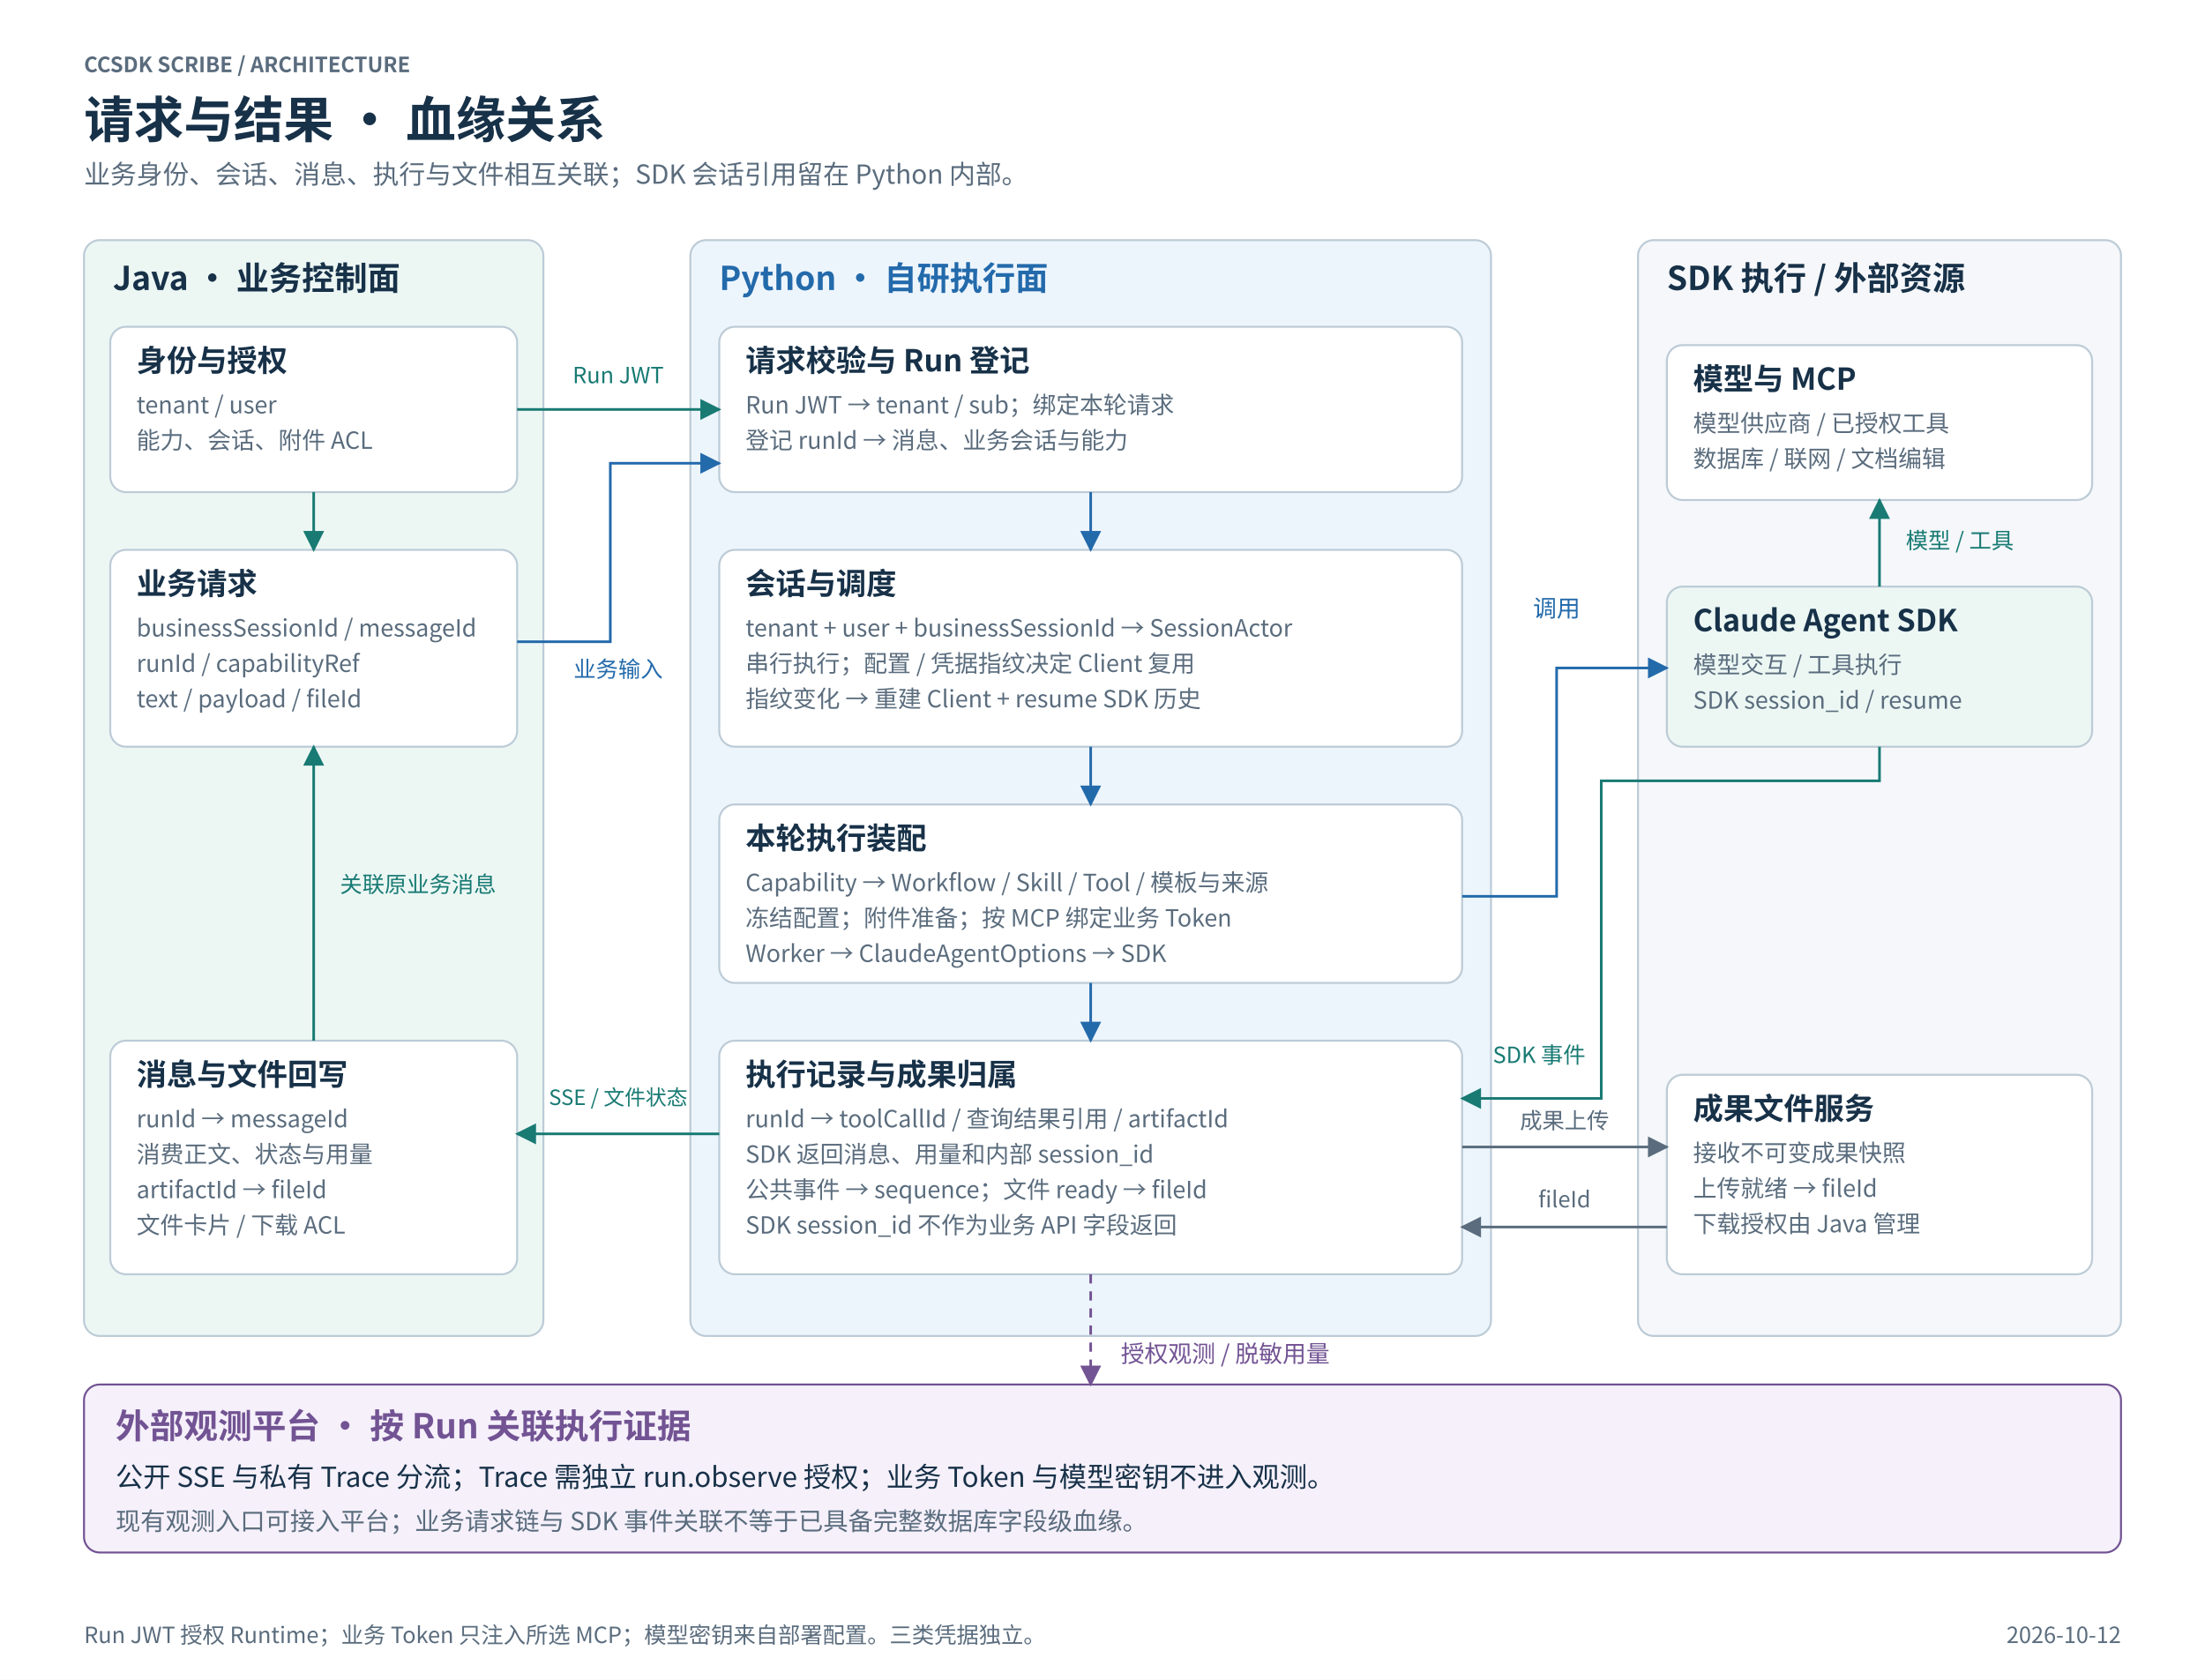
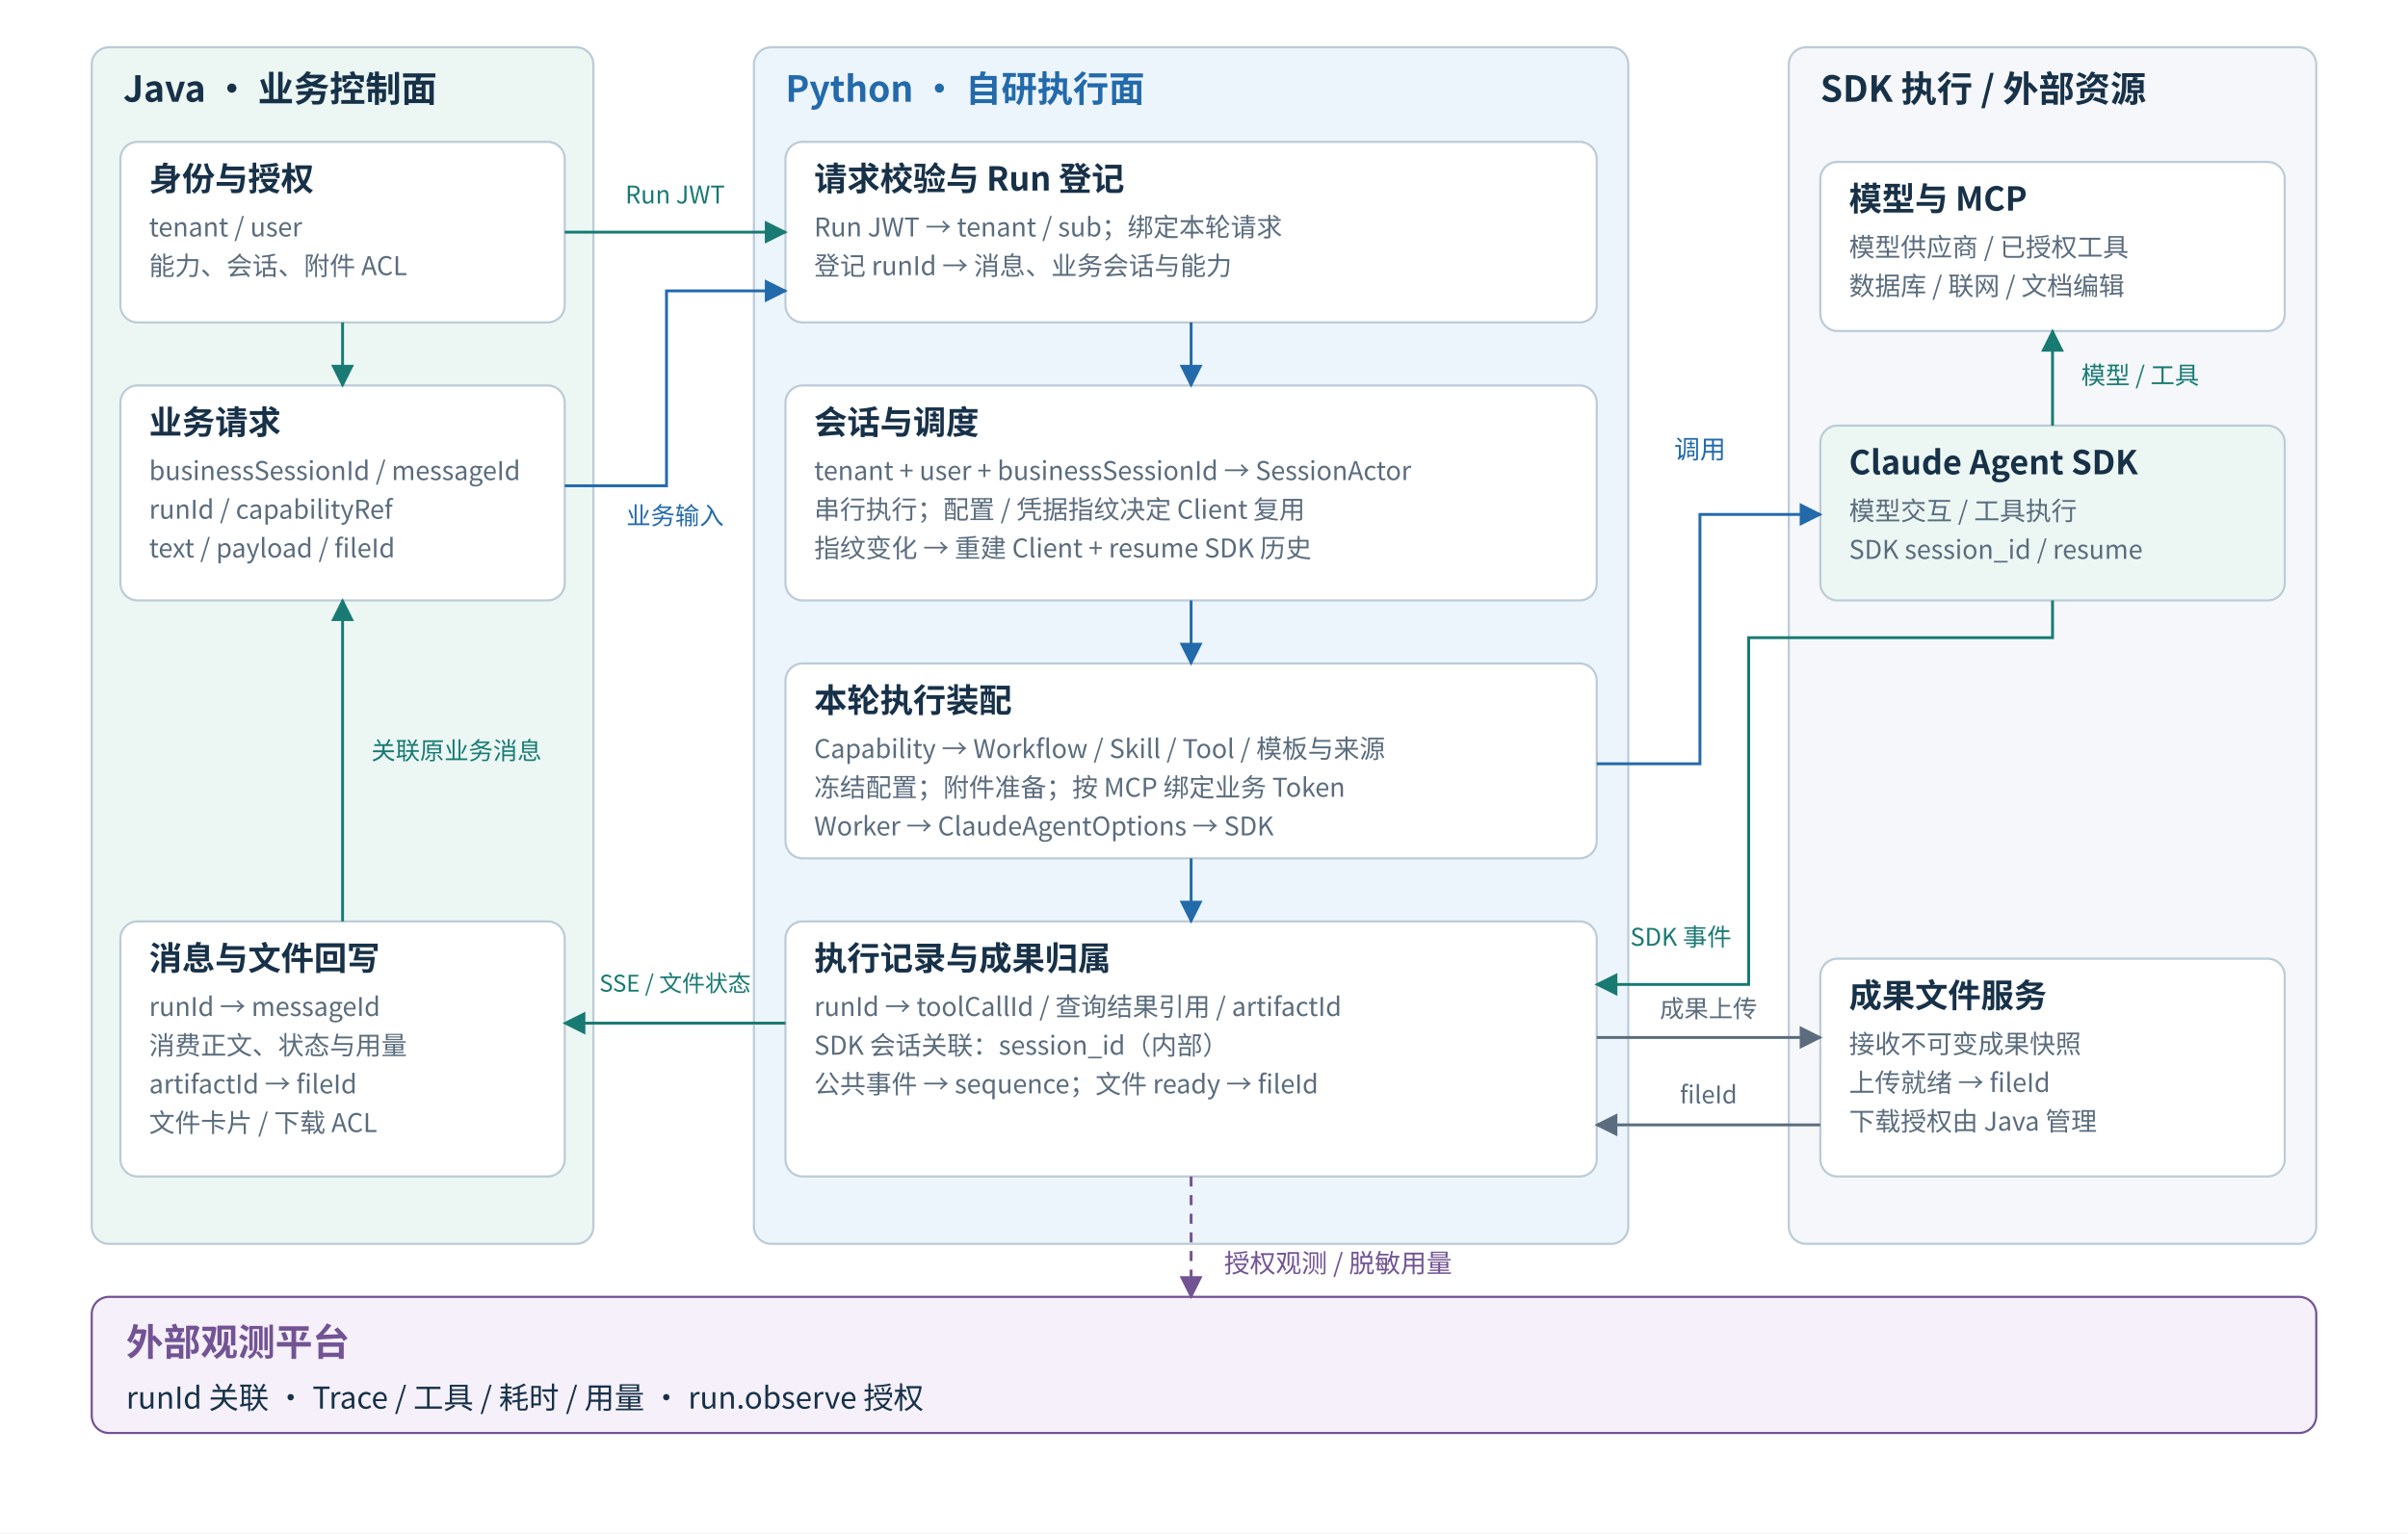
- <svg xmlns="http://www.w3.org/2000/svg" width="1680" height="1280" viewBox="0 0 1680 1280" role="img" aria-labelledby="title desc">
+ <svg xmlns="http://www.w3.org/2000/svg" width="1680" height="1070" viewBox="0 0 1680 1070" role="img" aria-labelledby="title desc">
  <defs>
    <marker id="blue" viewBox="0 0 10 10" refX="9" refY="5" markerWidth="8" markerHeight="8" orient="auto-start-reverse">
      <path d="M0 0L10 5L0 10Z" fill="#236AAB" />
    </marker>
    <marker id="teal" viewBox="0 0 10 10" refX="9" refY="5" markerWidth="8" markerHeight="8" orient="auto-start-reverse">
      <path d="M0 0L10 5L0 10Z" fill="#187A73" />
    </marker>
    <marker id="purple" viewBox="0 0 10 10" refX="9" refY="5" markerWidth="8" markerHeight="8" orient="auto-start-reverse">
      <path d="M0 0L10 5L0 10Z" fill="#725393" />
    </marker>
    <marker id="muted" viewBox="0 0 10 10" refX="9" refY="5" markerWidth="8" markerHeight="8" orient="auto-start-reverse">
      <path d="M0 0L10 5L0 10Z" fill="#5A6C7D" />
    </marker>
    <marker id="orange" viewBox="0 0 10 10" refX="9" refY="5" markerWidth="8" markerHeight="8" orient="auto-start-reverse">
      <path d="M0 0L10 5L0 10Z" fill="#A26620" />
    </marker>
  </defs>
  <style>text{font-family:"Microsoft YaHei","PingFang SC","Noto Sans CJK SC",sans-serif} .mono{font-family:Consolas,"Microsoft YaHei",monospace}</style>
-   <rect width="1680" height="1280" fill="#FFFFFF" />
-   <text x="64" y="55" fill="#5A6C7D" font-size="16" font-weight="600" text-anchor="start">CCSDK SCRIBE  /  ARCHITECTURE</text>
-   <text x="64" y="105" fill="#173148" font-size="38" font-weight="700" text-anchor="start">请求与结果 · 血缘关系</text>
-   <text x="64" y="140" fill="#5A6C7D" font-size="20" font-weight="400" text-anchor="start">业务身份、会话、消息、执行与文件相互关联；SDK 会话引用留在 Python 内部。</text>
-   <rect x="64" y="183" width="350" height="835" rx="12" fill="#ECF7F4" stroke="#BCCBD6" stroke-width="1.5" />
-   <text x="86" y="221" fill="#173148" font-size="25" font-weight="600" text-anchor="start">Java · 业务控制面</text>
-   <rect x="526" y="183" width="610" height="835" rx="12" fill="#EDF5FC" stroke="#BCCBD6" stroke-width="1.5" />
-   <text x="548" y="221" fill="#236AAB" font-size="25" font-weight="600" text-anchor="start">Python · 自研执行面</text>
-   <rect x="1248" y="183" width="368" height="835" rx="12" fill="#F5F7FA" stroke="#BCCBD6" stroke-width="1.5" />
-   <text x="1270" y="221" fill="#173148" font-size="25" font-weight="600" text-anchor="start">SDK 执行 / 外部资源</text>
-   <rect x="84" y="249" width="310" height="126" rx="12" fill="#FFFFFF" stroke="#BCCBD6" stroke-width="1.5" />
-   <text x="104" y="283" fill="#173148" font-size="23" font-weight="600" text-anchor="start">身份与授权</text>
-   <text x="104" y="315" fill="#5A6C7D" font-size="18" font-weight="400" text-anchor="start">tenant / user</text>
-   <text x="104" y="342" fill="#5A6C7D" font-size="18" font-weight="400" text-anchor="start">能力、会话、附件 ACL</text>
-   <rect x="84" y="419" width="310" height="150" rx="12" fill="#FFFFFF" stroke="#BCCBD6" stroke-width="1.5" />
-   <text x="104" y="453" fill="#173148" font-size="23" font-weight="600" text-anchor="start">业务请求</text>
-   <text x="104" y="485" fill="#5A6C7D" font-size="18" font-weight="400" text-anchor="start">businessSessionId / messageId</text>
-   <text x="104" y="512" fill="#5A6C7D" font-size="18" font-weight="400" text-anchor="start">runId / capabilityRef</text>
-   <text x="104" y="539" fill="#5A6C7D" font-size="18" font-weight="400" text-anchor="start">text / payload / fileId</text>
-   <path d="M239 375 L239 419" fill="none" stroke="#187A73" stroke-width="2" marker-end="url(#teal)" />
-   <rect x="548" y="249" width="566" height="126" rx="12" fill="#FFFFFF" stroke="#BCCBD6" stroke-width="1.5" />
-   <text x="568" y="283" fill="#173148" font-size="23" font-weight="600" text-anchor="start">请求校验与 Run 登记</text>
-   <text x="568" y="315" fill="#5A6C7D" font-size="18" font-weight="400" text-anchor="start">Run JWT → tenant / sub；绑定本轮请求</text>
-   <text x="568" y="342" fill="#5A6C7D" font-size="18" font-weight="400" text-anchor="start">登记 runId → 消息、业务会话与能力</text>
-   <path d="M394 312 L548 312" fill="none" stroke="#187A73" stroke-width="2" marker-end="url(#teal)" />
-   <text x="471" y="292" fill="#187A73" font-size="17" font-weight="400" text-anchor="middle">Run JWT</text>
-   <path d="M394 489 L465 489 L465 353 L548 353" fill="none" stroke="#236AAB" stroke-width="2" marker-end="url(#blue)" />
-   <text x="471" y="516" fill="#236AAB" font-size="17" font-weight="400" text-anchor="middle">业务输入</text>
-   <rect x="548" y="419" width="566" height="150" rx="12" fill="#FFFFFF" stroke="#BCCBD6" stroke-width="1.5" />
-   <text x="568" y="453" fill="#173148" font-size="23" font-weight="600" text-anchor="start">会话与调度</text>
-   <text x="568" y="485" fill="#5A6C7D" font-size="18" font-weight="400" text-anchor="start">tenant + user + businessSessionId → SessionActor</text>
-   <text x="568" y="512" fill="#5A6C7D" font-size="18" font-weight="400" text-anchor="start">串行执行；配置 / 凭据指纹决定 Client 复用</text>
-   <text x="568" y="539" fill="#5A6C7D" font-size="18" font-weight="400" text-anchor="start">指纹变化 → 重建 Client + resume SDK 历史</text>
-   <path d="M831 375 L831 419" fill="none" stroke="#236AAB" stroke-width="2" marker-end="url(#blue)" />
-   <rect x="548" y="613" width="566" height="136" rx="12" fill="#FFFFFF" stroke="#BCCBD6" stroke-width="1.5" />
-   <text x="568" y="647" fill="#173148" font-size="23" font-weight="600" text-anchor="start">本轮执行装配</text>
-   <text x="568" y="679" fill="#5A6C7D" font-size="18" font-weight="400" text-anchor="start">Capability → Workflow / Skill / Tool / 模板与来源</text>
-   <text x="568" y="706" fill="#5A6C7D" font-size="18" font-weight="400" text-anchor="start">冻结配置；附件准备；按 MCP 绑定业务 Token</text>
-   <text x="568" y="733" fill="#5A6C7D" font-size="18" font-weight="400" text-anchor="start">Worker → ClaudeAgentOptions → SDK</text>
-   <path d="M831 569 L831 613" fill="none" stroke="#236AAB" stroke-width="2" marker-end="url(#blue)" />
-   <rect x="1270" y="263" width="324" height="118" rx="12" fill="#FFFFFF" stroke="#BCCBD6" stroke-width="1.5" />
-   <text x="1290" y="297" fill="#173148" font-size="23" font-weight="600" text-anchor="start">模型与 MCP</text>
-   <text x="1290" y="329" fill="#5A6C7D" font-size="18" font-weight="400" text-anchor="start">模型供应商 / 已授权工具</text>
-   <text x="1290" y="356" fill="#5A6C7D" font-size="18" font-weight="400" text-anchor="start">数据库 / 联网 / 文档编辑</text>
-   <rect x="1270" y="447" width="324" height="122" rx="12" fill="#ECF7F4" stroke="#BCCBD6" stroke-width="1.5" />
-   <text x="1290" y="481" fill="#173148" font-size="23" font-weight="600" text-anchor="start">Claude Agent SDK</text>
-   <text x="1290" y="513" fill="#5A6C7D" font-size="18" font-weight="400" text-anchor="start">模型交互 / 工具执行</text>
-   <text x="1290" y="540" fill="#5A6C7D" font-size="18" font-weight="400" text-anchor="start">SDK session_id / resume</text>
-   <path d="M1114 683 L1186 683 L1186 509 L1270 509" fill="none" stroke="#236AAB" stroke-width="2" marker-end="url(#blue)" />
-   <text x="1186" y="470" fill="#236AAB" font-size="18" font-weight="400" text-anchor="middle">调用</text>
-   <path d="M1432 447 L1432 381" fill="none" stroke="#187A73" stroke-width="2" marker-end="url(#teal)" />
-   <text x="1452" y="418" fill="#187A73" font-size="17" font-weight="400" text-anchor="start">模型 / 工具</text>
-   <rect x="1270" y="819" width="324" height="152" rx="12" fill="#FFFFFF" stroke="#BCCBD6" stroke-width="1.5" />
-   <text x="1290" y="853" fill="#173148" font-size="23" font-weight="600" text-anchor="start">成果文件服务</text>
-   <text x="1290" y="885" fill="#5A6C7D" font-size="18" font-weight="400" text-anchor="start">接收不可变成果快照</text>
-   <text x="1290" y="912" fill="#5A6C7D" font-size="18" font-weight="400" text-anchor="start">上传就绪 → fileId</text>
-   <text x="1290" y="939" fill="#5A6C7D" font-size="18" font-weight="400" text-anchor="start">下载授权由 Java 管理</text>
-   <rect x="548" y="793" width="566" height="178" rx="12" fill="#FFFFFF" stroke="#BCCBD6" stroke-width="1.5" />
-   <text x="568" y="827" fill="#173148" font-size="23" font-weight="600" text-anchor="start">执行记录与成果归属</text>
-   <text x="568" y="859" fill="#5A6C7D" font-size="18" font-weight="400" text-anchor="start">runId → toolCallId / 查询结果引用 / artifactId</text>
-   <text x="568" y="886" fill="#5A6C7D" font-size="18" font-weight="400" text-anchor="start">SDK 返回消息、用量和内部 session_id</text>
-   <text x="568" y="913" fill="#5A6C7D" font-size="18" font-weight="400" text-anchor="start">公共事件 → sequence；文件 ready → fileId</text>
-   <text x="568" y="940" fill="#5A6C7D" font-size="18" font-weight="400" text-anchor="start">SDK session_id 不作为业务 API 字段返回</text>
-   <path d="M831 749 L831 793" fill="none" stroke="#236AAB" stroke-width="2" marker-end="url(#blue)" />
-   <path d="M1432 569 L1432 595 L1220 595 L1220 837 L1114 837" fill="none" stroke="#187A73" stroke-width="2" marker-end="url(#teal)" />
-   <text x="1208" y="810" fill="#187A73" font-size="17" font-weight="400" text-anchor="end">SDK 事件</text>
-   <path d="M1114 874 L1270 874" fill="none" stroke="#5A6C7D" stroke-width="2" marker-end="url(#muted)" />
-   <text x="1192" y="860" fill="#5A6C7D" font-size="17" font-weight="400" text-anchor="middle">成果上传</text>
-   <path d="M1270 935 L1114 935" fill="none" stroke="#5A6C7D" stroke-width="2" marker-end="url(#muted)" />
-   <text x="1192" y="920" fill="#5A6C7D" font-size="17" font-weight="400" text-anchor="middle">fileId</text>
-   <rect x="84" y="793" width="310" height="178" rx="12" fill="#FFFFFF" stroke="#BCCBD6" stroke-width="1.5" />
-   <text x="104" y="827" fill="#173148" font-size="23" font-weight="600" text-anchor="start">消息与文件回写</text>
-   <text x="104" y="859" fill="#5A6C7D" font-size="18" font-weight="400" text-anchor="start">runId → messageId</text>
-   <text x="104" y="886" fill="#5A6C7D" font-size="18" font-weight="400" text-anchor="start">消费正文、状态与用量</text>
-   <text x="104" y="913" fill="#5A6C7D" font-size="18" font-weight="400" text-anchor="start">artifactId → fileId</text>
-   <text x="104" y="940" fill="#5A6C7D" font-size="18" font-weight="400" text-anchor="start">文件卡片 / 下载 ACL</text>
-   <path d="M548 864 L394 864" fill="none" stroke="#187A73" stroke-width="2" marker-end="url(#teal)" />
-   <text x="471" y="842" fill="#187A73" font-size="16" font-weight="400" text-anchor="middle">SSE / 文件状态</text>
-   <path d="M239 793 L239 569" fill="none" stroke="#187A73" stroke-width="2" marker-end="url(#teal)" />
-   <text x="259" y="680" fill="#187A73" font-size="17" font-weight="400" text-anchor="start">关联原业务消息</text>
-   <rect x="64" y="1055" width="1552" height="128" rx="12" fill="#F5F0FA" stroke="#725393" stroke-width="1.5" />
-   <text x="88" y="1096" fill="#725393" font-size="26" font-weight="600" text-anchor="start">外部观测平台 · 按 Run 关联执行证据</text>
-   <text x="88" y="1133" fill="#173148" font-size="21" font-weight="400" text-anchor="start">公开 SSE 与私有 Trace 分流；Trace 需独立 run.observe 授权；业务 Token 与模型密钥不进入观测。</text>
-   <text x="88" y="1166" fill="#5A6C7D" font-size="19" font-weight="400" text-anchor="start">现有观测入口可接入平台；业务请求链与 SDK 事件关联不等于已具备完整数据库字段级血缘。</text>
-   <path d="M831 971 L831 1055" fill="none" stroke="#725393" stroke-width="2" stroke-dasharray="7 6" marker-end="url(#purple)" />
-   <text x="854" y="1038" fill="#725393" font-size="18" font-weight="400" text-anchor="start">授权观测 / 脱敏用量</text>
-   <text x="64" y="1252" fill="#5A6C7D" font-size="17" font-weight="400" text-anchor="start">Run JWT 授权 Runtime；业务 Token 只注入所选 MCP；模型密钥来自部署配置。三类凭据独立。</text>
-   <text x="1616" y="1252" fill="#5A6C7D" font-size="17" font-weight="400" text-anchor="end">2026-10-12</text>
+   <rect width="1680" height="1070" fill="#FFFFFF" />
+   <g transform="translate(0,-150)">
+     <rect x="64" y="183" width="350" height="835" rx="12" fill="#ECF7F4" stroke="#BCCBD6" stroke-width="1.5" />
+     <text x="86" y="221" fill="#173148" font-size="25" font-weight="600" text-anchor="start">Java · 业务控制面</text>
+     <rect x="526" y="183" width="610" height="835" rx="12" fill="#EDF5FC" stroke="#BCCBD6" stroke-width="1.5" />
+     <text x="548" y="221" fill="#236AAB" font-size="25" font-weight="600" text-anchor="start">Python · 自研执行面</text>
+     <rect x="1248" y="183" width="368" height="835" rx="12" fill="#F5F7FA" stroke="#BCCBD6" stroke-width="1.5" />
+     <text x="1270" y="221" fill="#173148" font-size="25" font-weight="600" text-anchor="start">SDK 执行 / 外部资源</text>
+     <rect x="84" y="249" width="310" height="126" rx="12" fill="#FFFFFF" stroke="#BCCBD6" stroke-width="1.5" />
+     <text x="104" y="283" fill="#173148" font-size="23" font-weight="600" text-anchor="start">身份与授权</text>
+     <text x="104" y="315" fill="#5A6C7D" font-size="18" font-weight="400" text-anchor="start">tenant / user</text>
+     <text x="104" y="342" fill="#5A6C7D" font-size="18" font-weight="400" text-anchor="start">能力、会话、附件 ACL</text>
+     <rect x="84" y="419" width="310" height="150" rx="12" fill="#FFFFFF" stroke="#BCCBD6" stroke-width="1.5" />
+     <text x="104" y="453" fill="#173148" font-size="23" font-weight="600" text-anchor="start">业务请求</text>
+     <text x="104" y="485" fill="#5A6C7D" font-size="18" font-weight="400" text-anchor="start">businessSessionId / messageId</text>
+     <text x="104" y="512" fill="#5A6C7D" font-size="18" font-weight="400" text-anchor="start">runId / capabilityRef</text>
+     <text x="104" y="539" fill="#5A6C7D" font-size="18" font-weight="400" text-anchor="start">text / payload / fileId</text>
+     <path d="M239 375 L239 419" fill="none" stroke="#187A73" stroke-width="2" marker-end="url(#teal)" />
+     <rect x="548" y="249" width="566" height="126" rx="12" fill="#FFFFFF" stroke="#BCCBD6" stroke-width="1.5" />
+     <text x="568" y="283" fill="#173148" font-size="23" font-weight="600" text-anchor="start">请求校验与 Run 登记</text>
+     <text x="568" y="315" fill="#5A6C7D" font-size="18" font-weight="400" text-anchor="start">Run JWT → tenant / sub；绑定本轮请求</text>
+     <text x="568" y="342" fill="#5A6C7D" font-size="18" font-weight="400" text-anchor="start">登记 runId → 消息、业务会话与能力</text>
+     <path d="M394 312 L548 312" fill="none" stroke="#187A73" stroke-width="2" marker-end="url(#teal)" />
+     <text x="471" y="292" fill="#187A73" font-size="17" font-weight="400" text-anchor="middle">Run JWT</text>
+     <path d="M394 489 L465 489 L465 353 L548 353" fill="none" stroke="#236AAB" stroke-width="2" marker-end="url(#blue)" />
+     <text x="471" y="516" fill="#236AAB" font-size="17" font-weight="400" text-anchor="middle">业务输入</text>
+     <rect x="548" y="419" width="566" height="150" rx="12" fill="#FFFFFF" stroke="#BCCBD6" stroke-width="1.5" />
+     <text x="568" y="453" fill="#173148" font-size="23" font-weight="600" text-anchor="start">会话与调度</text>
+     <text x="568" y="485" fill="#5A6C7D" font-size="18" font-weight="400" text-anchor="start">tenant + user + businessSessionId → SessionActor</text>
+     <text x="568" y="512" fill="#5A6C7D" font-size="18" font-weight="400" text-anchor="start">串行执行；配置 / 凭据指纹决定 Client 复用</text>
+     <text x="568" y="539" fill="#5A6C7D" font-size="18" font-weight="400" text-anchor="start">指纹变化 → 重建 Client + resume SDK 历史</text>
+     <path d="M831 375 L831 419" fill="none" stroke="#236AAB" stroke-width="2" marker-end="url(#blue)" />
+     <rect x="548" y="613" width="566" height="136" rx="12" fill="#FFFFFF" stroke="#BCCBD6" stroke-width="1.5" />
+     <text x="568" y="647" fill="#173148" font-size="23" font-weight="600" text-anchor="start">本轮执行装配</text>
+     <text x="568" y="679" fill="#5A6C7D" font-size="18" font-weight="400" text-anchor="start">Capability → Workflow / Skill / Tool / 模板与来源</text>
+     <text x="568" y="706" fill="#5A6C7D" font-size="18" font-weight="400" text-anchor="start">冻结配置；附件准备；按 MCP 绑定业务 Token</text>
+     <text x="568" y="733" fill="#5A6C7D" font-size="18" font-weight="400" text-anchor="start">Worker → ClaudeAgentOptions → SDK</text>
+     <path d="M831 569 L831 613" fill="none" stroke="#236AAB" stroke-width="2" marker-end="url(#blue)" />
+     <rect x="1270" y="263" width="324" height="118" rx="12" fill="#FFFFFF" stroke="#BCCBD6" stroke-width="1.5" />
+     <text x="1290" y="297" fill="#173148" font-size="23" font-weight="600" text-anchor="start">模型与 MCP</text>
+     <text x="1290" y="329" fill="#5A6C7D" font-size="18" font-weight="400" text-anchor="start">模型供应商 / 已授权工具</text>
+     <text x="1290" y="356" fill="#5A6C7D" font-size="18" font-weight="400" text-anchor="start">数据库 / 联网 / 文档编辑</text>
+     <rect x="1270" y="447" width="324" height="122" rx="12" fill="#ECF7F4" stroke="#BCCBD6" stroke-width="1.5" />
+     <text x="1290" y="481" fill="#173148" font-size="23" font-weight="600" text-anchor="start">Claude Agent SDK</text>
+     <text x="1290" y="513" fill="#5A6C7D" font-size="18" font-weight="400" text-anchor="start">模型交互 / 工具执行</text>
+     <text x="1290" y="540" fill="#5A6C7D" font-size="18" font-weight="400" text-anchor="start">SDK session_id / resume</text>
+     <path d="M1114 683 L1186 683 L1186 509 L1270 509" fill="none" stroke="#236AAB" stroke-width="2" marker-end="url(#blue)" />
+     <text x="1186" y="470" fill="#236AAB" font-size="18" font-weight="400" text-anchor="middle">调用</text>
+     <path d="M1432 447 L1432 381" fill="none" stroke="#187A73" stroke-width="2" marker-end="url(#teal)" />
+     <text x="1452" y="418" fill="#187A73" font-size="17" font-weight="400" text-anchor="start">模型 / 工具</text>
+     <rect x="1270" y="819" width="324" height="152" rx="12" fill="#FFFFFF" stroke="#BCCBD6" stroke-width="1.5" />
+     <text x="1290" y="853" fill="#173148" font-size="23" font-weight="600" text-anchor="start">成果文件服务</text>
+     <text x="1290" y="885" fill="#5A6C7D" font-size="18" font-weight="400" text-anchor="start">接收不可变成果快照</text>
+     <text x="1290" y="912" fill="#5A6C7D" font-size="18" font-weight="400" text-anchor="start">上传就绪 → fileId</text>
+     <text x="1290" y="939" fill="#5A6C7D" font-size="18" font-weight="400" text-anchor="start">下载授权由 Java 管理</text>
+     <rect x="548" y="793" width="566" height="178" rx="12" fill="#FFFFFF" stroke="#BCCBD6" stroke-width="1.5" />
+     <text x="568" y="827" fill="#173148" font-size="23" font-weight="600" text-anchor="start">执行记录与成果归属</text>
+     <text x="568" y="859" fill="#5A6C7D" font-size="18" font-weight="400" text-anchor="start">runId → toolCallId / 查询结果引用 / artifactId</text>
+     <text x="568" y="886" fill="#5A6C7D" font-size="18" font-weight="400" text-anchor="start">SDK 会话关联：session_id（内部）</text>
+     <text x="568" y="913" fill="#5A6C7D" font-size="18" font-weight="400" text-anchor="start">公共事件 → sequence；文件 ready → fileId</text>
+     <path d="M831 749 L831 793" fill="none" stroke="#236AAB" stroke-width="2" marker-end="url(#blue)" />
+     <path d="M1432 569 L1432 595 L1220 595 L1220 837 L1114 837" fill="none" stroke="#187A73" stroke-width="2" marker-end="url(#teal)" />
+     <text x="1208" y="810" fill="#187A73" font-size="17" font-weight="400" text-anchor="end">SDK 事件</text>
+     <path d="M1114 874 L1270 874" fill="none" stroke="#5A6C7D" stroke-width="2" marker-end="url(#muted)" />
+     <text x="1192" y="860" fill="#5A6C7D" font-size="17" font-weight="400" text-anchor="middle">成果上传</text>
+     <path d="M1270 935 L1114 935" fill="none" stroke="#5A6C7D" stroke-width="2" marker-end="url(#muted)" />
+     <text x="1192" y="920" fill="#5A6C7D" font-size="17" font-weight="400" text-anchor="middle">fileId</text>
+     <rect x="84" y="793" width="310" height="178" rx="12" fill="#FFFFFF" stroke="#BCCBD6" stroke-width="1.5" />
+     <text x="104" y="827" fill="#173148" font-size="23" font-weight="600" text-anchor="start">消息与文件回写</text>
+     <text x="104" y="859" fill="#5A6C7D" font-size="18" font-weight="400" text-anchor="start">runId → messageId</text>
+     <text x="104" y="886" fill="#5A6C7D" font-size="18" font-weight="400" text-anchor="start">消费正文、状态与用量</text>
+     <text x="104" y="913" fill="#5A6C7D" font-size="18" font-weight="400" text-anchor="start">artifactId → fileId</text>
+     <text x="104" y="940" fill="#5A6C7D" font-size="18" font-weight="400" text-anchor="start">文件卡片 / 下载 ACL</text>
+     <path d="M548 864 L394 864" fill="none" stroke="#187A73" stroke-width="2" marker-end="url(#teal)" />
+     <text x="471" y="842" fill="#187A73" font-size="16" font-weight="400" text-anchor="middle">SSE / 文件状态</text>
+     <path d="M239 793 L239 569" fill="none" stroke="#187A73" stroke-width="2" marker-end="url(#teal)" />
+     <text x="259" y="680" fill="#187A73" font-size="17" font-weight="400" text-anchor="start">关联原业务消息</text>
+     <rect x="64" y="1055" width="1552" height="95" rx="12" fill="#F5F0FA" stroke="#725393" stroke-width="1.5" />
+     <text x="88" y="1096" fill="#725393" font-size="26" font-weight="600" text-anchor="start">外部观测平台</text>
+     <text x="88" y="1133" fill="#173148" font-size="21" font-weight="400" text-anchor="start">runId 关联  ·  Trace / 工具 / 耗时 / 用量  ·  run.observe 授权</text>
+     <path d="M831 971 L831 1055" fill="none" stroke="#725393" stroke-width="2" stroke-dasharray="7 6" marker-end="url(#purple)" />
+     <text x="854" y="1038" fill="#725393" font-size="18" font-weight="400" text-anchor="start">授权观测 / 脱敏用量</text>
+   </g>
</svg>
